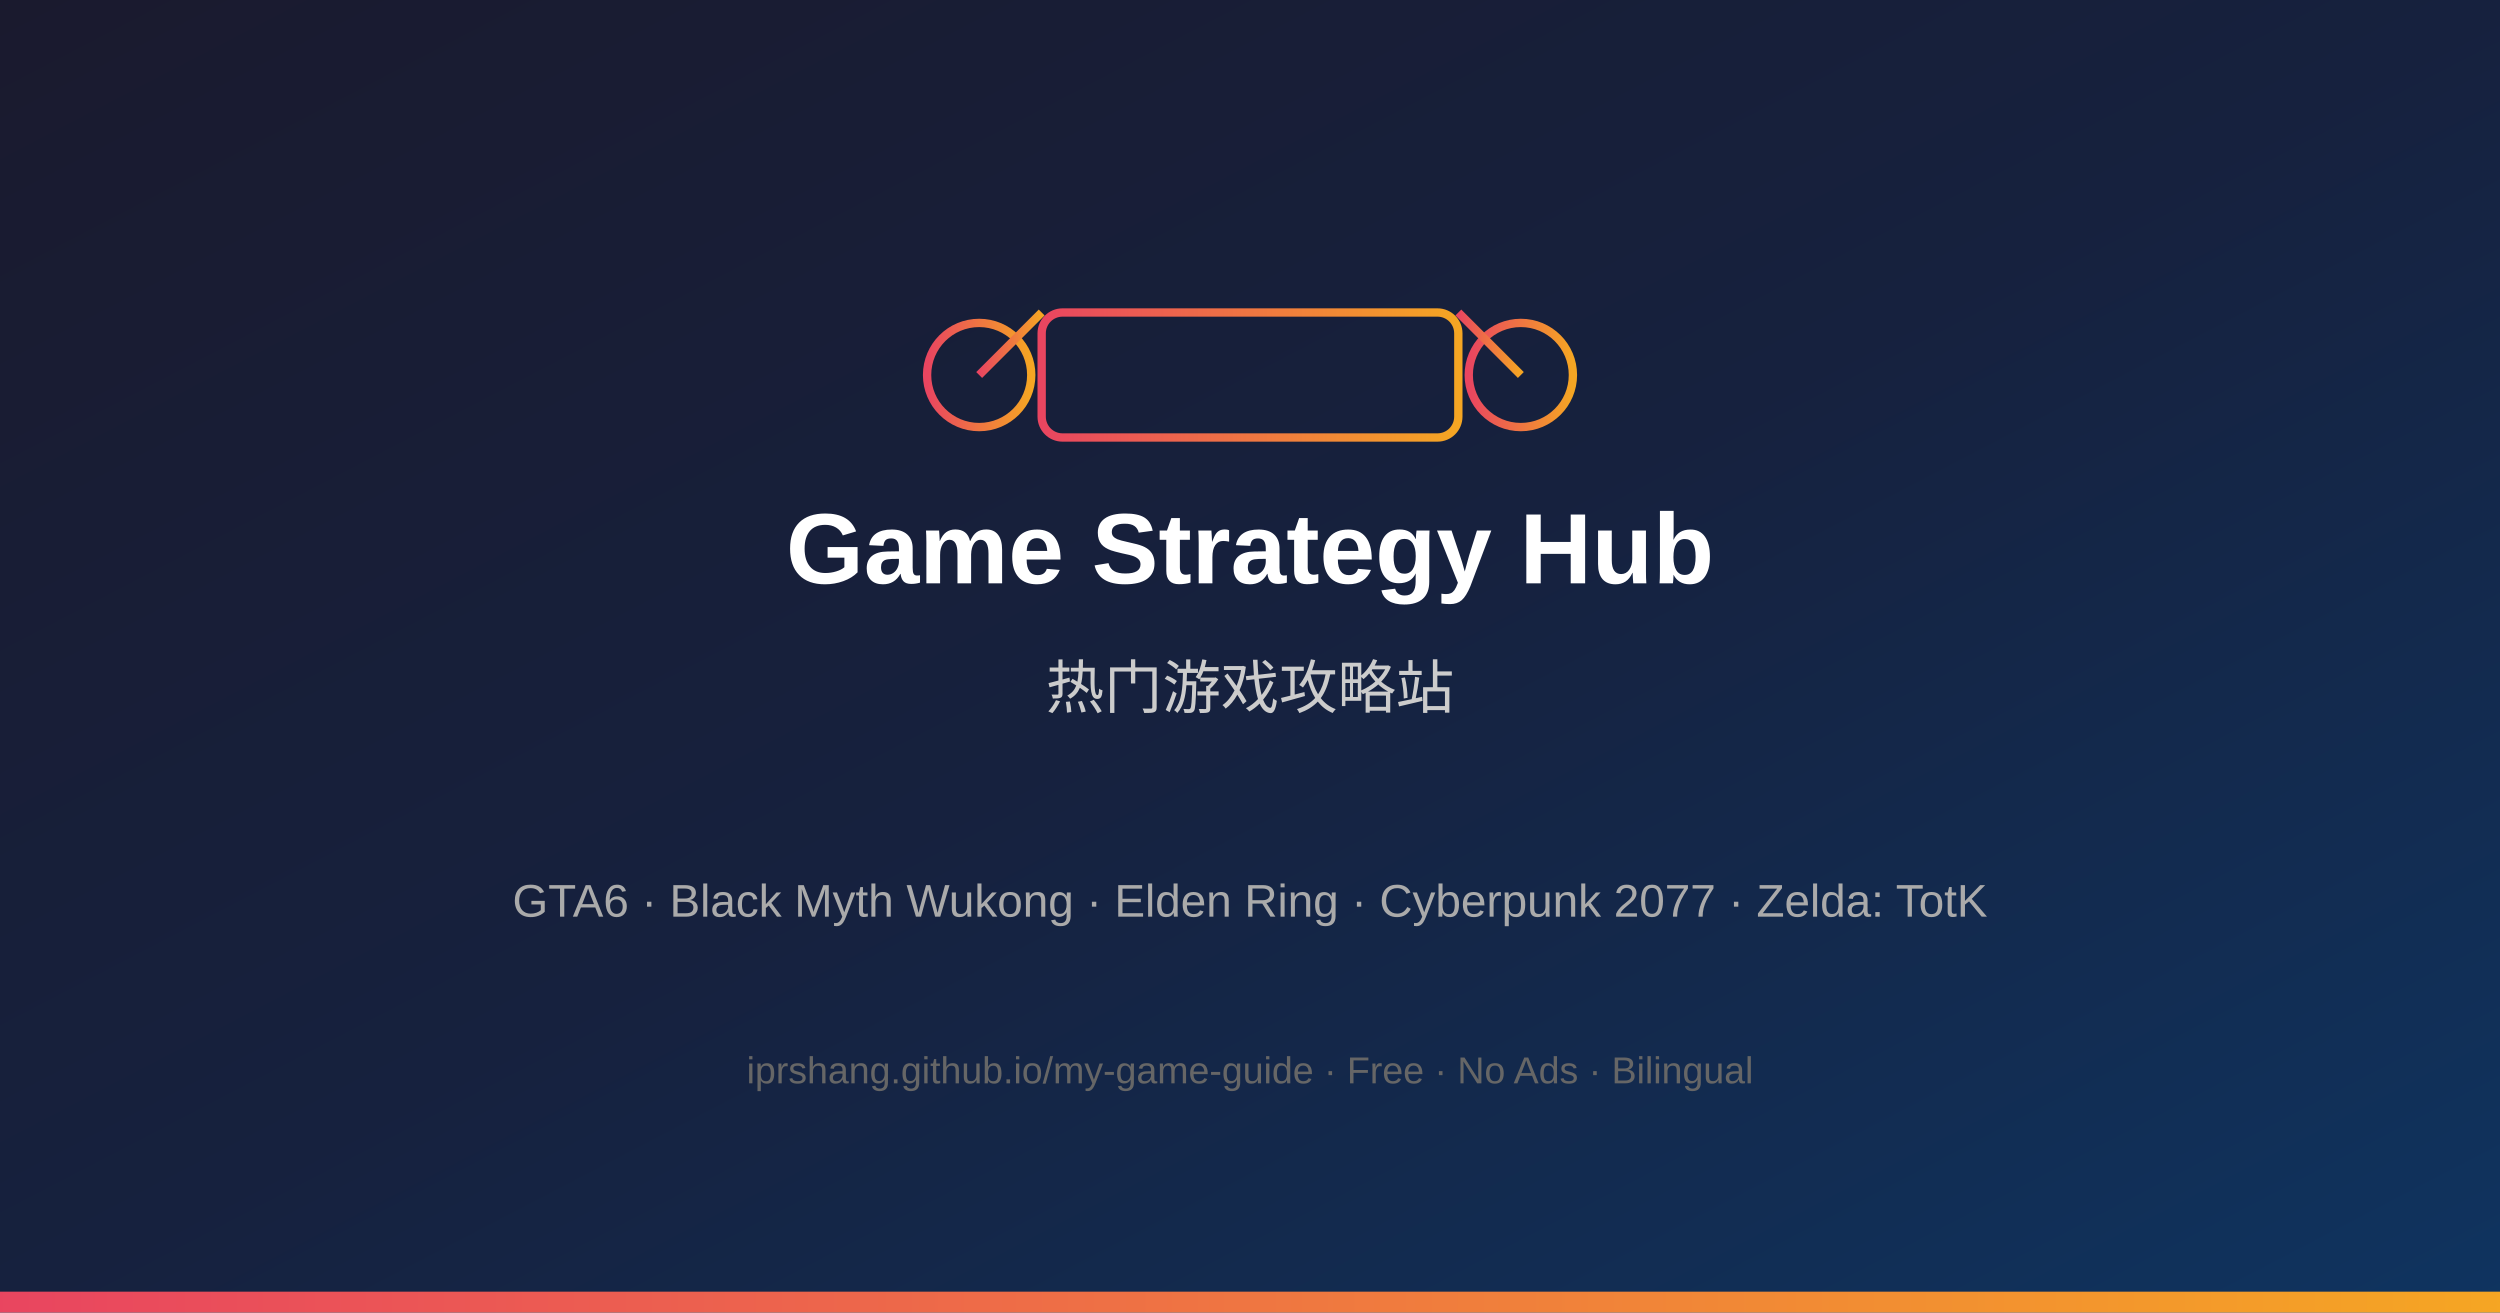
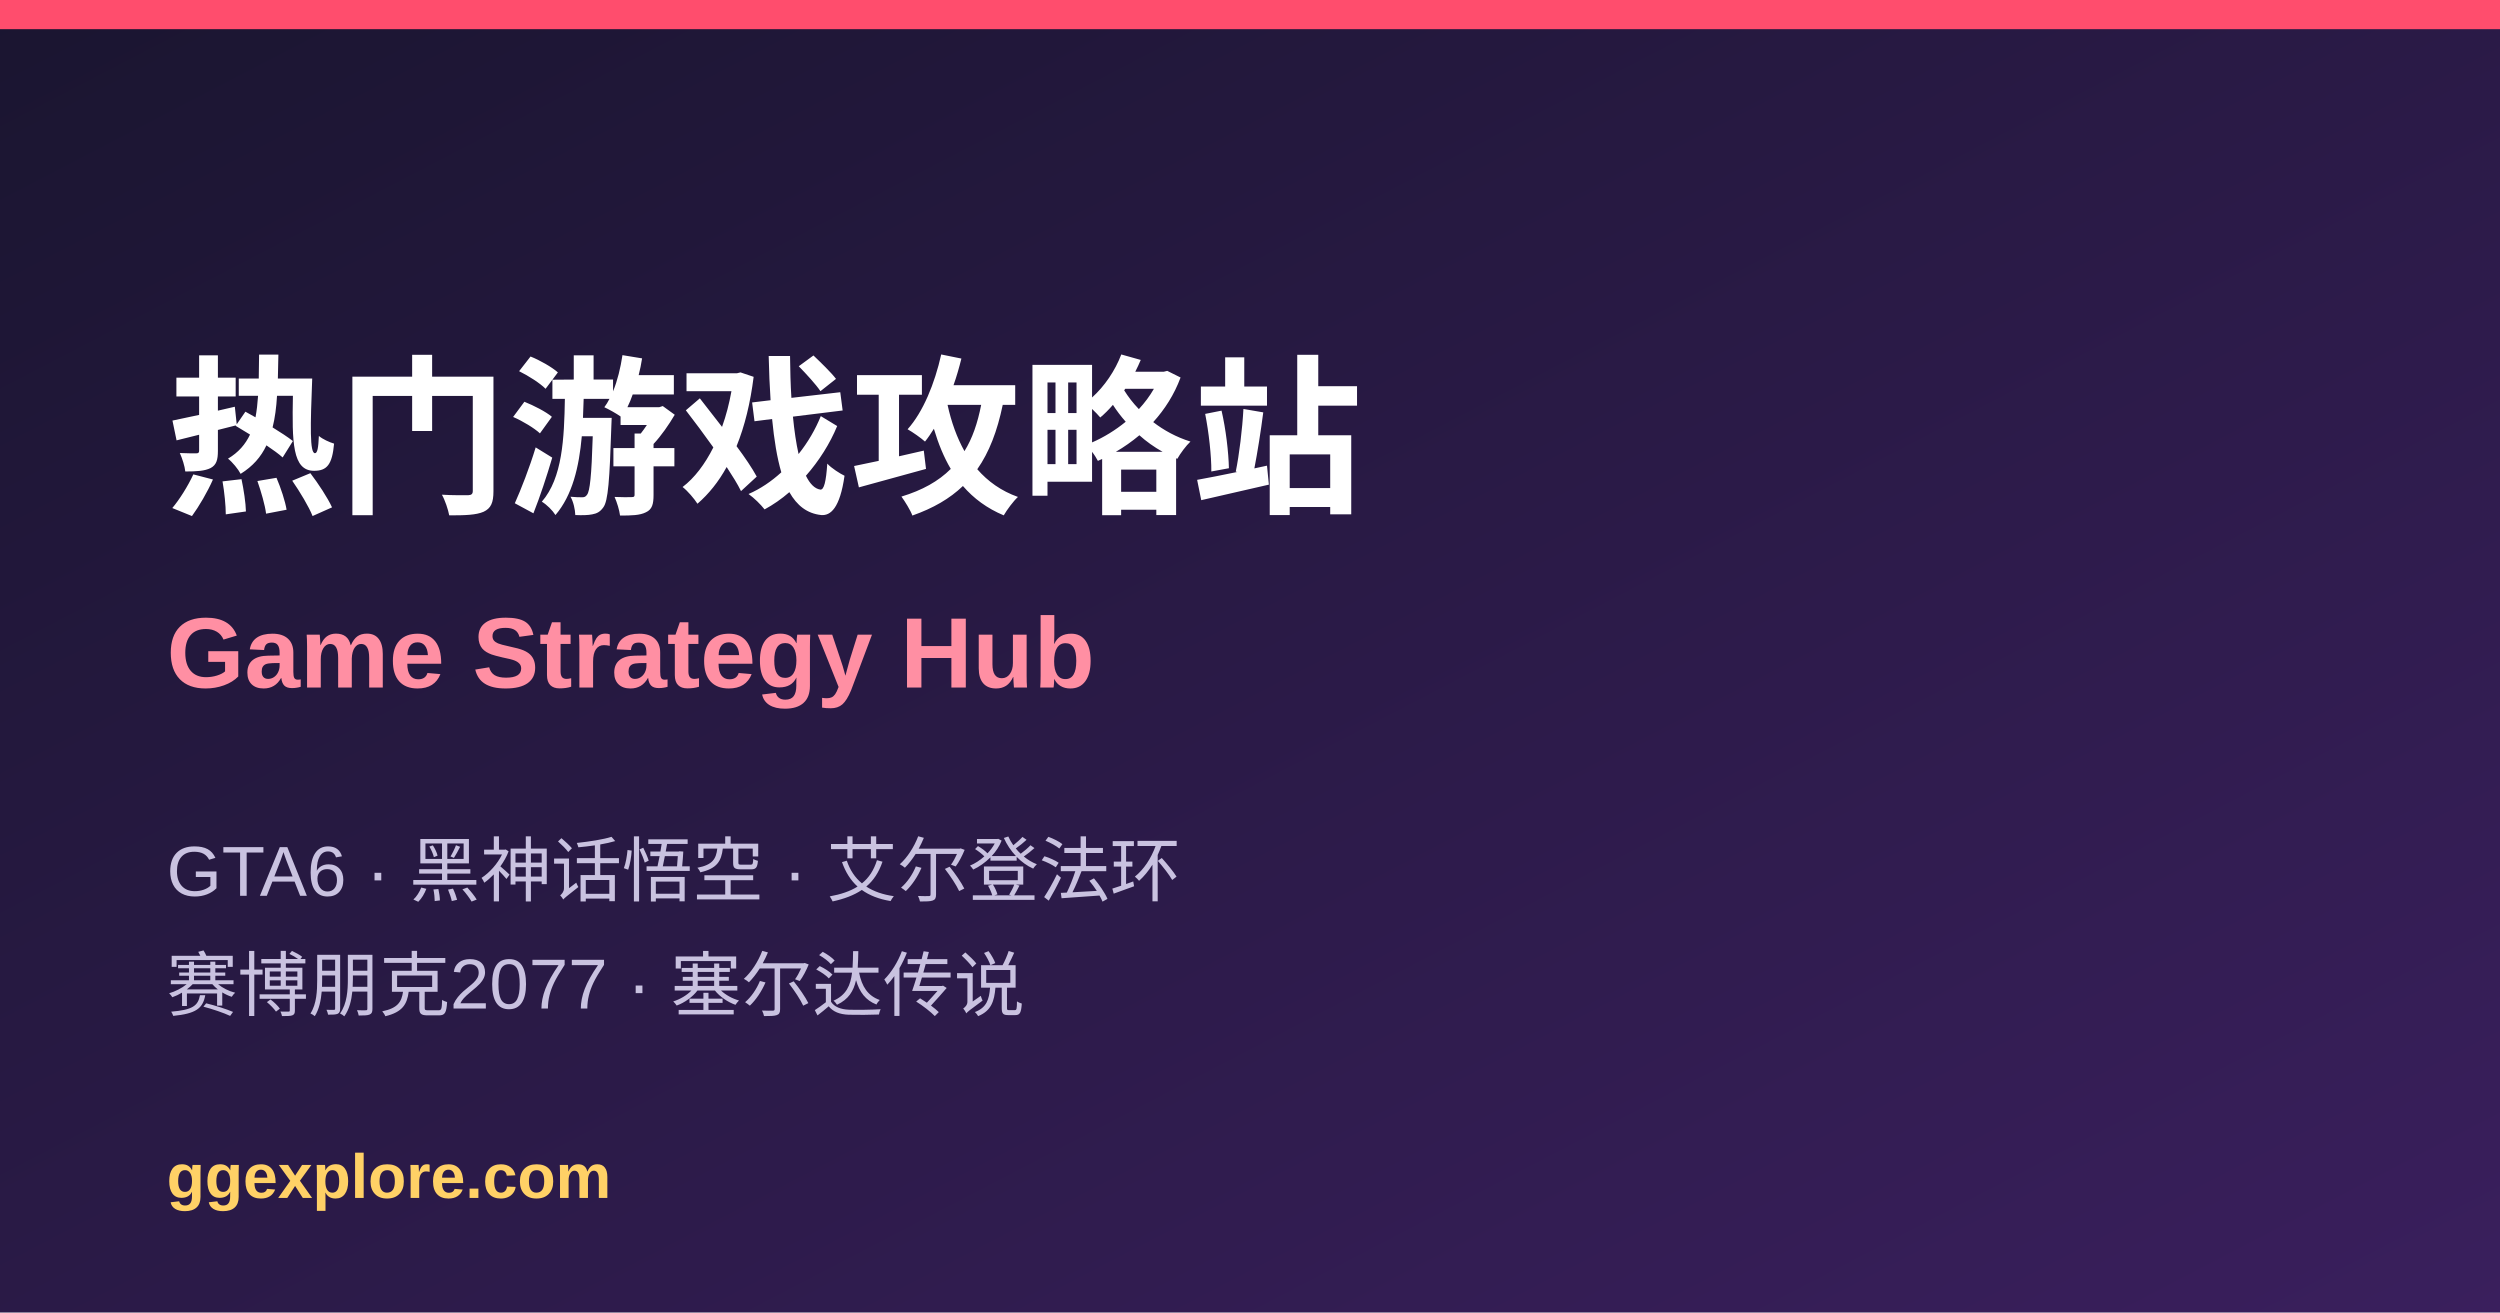
<svg xmlns="http://www.w3.org/2000/svg" width="1200" height="630" viewBox="0 0 1200 630">
  <defs>
-     <linearGradient id="bg" x1="0%" y1="0%" x2="100%" y2="100%">
-       <stop offset="0%" style="stop-color:#1a1a2e" />
-       <stop offset="50%" style="stop-color:#16213e" />
-       <stop offset="100%" style="stop-color:#0f3460" />
-     </linearGradient>
-     <linearGradient id="accent" x1="0%" y1="0%" x2="100%" y2="0%">
-       <stop offset="0%" style="stop-color:#e94560" />
-       <stop offset="100%" style="stop-color:#f5a623" />
+     <linearGradient id="bg" x1="0" y1="0" x2="1" y2="1">
+       <stop offset="0" stop-color="#1a1530" />
+       <stop offset="1" stop-color="#3a1f5d" />
    </linearGradient>
  </defs>
  <rect width="1200" height="630" fill="url(#bg)" />
-   <g transform="translate(600,180)" fill="none" stroke="url(#accent)" stroke-width="4">
-     <rect x="-100" y="-30" width="200" height="60" rx="10" />
-     <circle cx="-130" cy="0" r="25" />
-     <circle cx="130" cy="0" r="25" />
-     <line x1="-100" y1="-30" x2="-130" y2="0" />
-     <line x1="100" y1="-30" x2="130" y2="0" />
-   </g>
-   <text x="600" y="280" text-anchor="middle" font-family="Arial, sans-serif" font-size="48" font-weight="bold" fill="white">
-     Game Strategy Hub
-   </text>
-   <text x="600" y="340" text-anchor="middle" font-family="Arial, sans-serif" font-size="28" fill="#ccc">
-     热门游戏攻略站
-   </text>
-   <line x1="100" y1="380" x2="1100" y2="380" stroke="url(#accent)" stroke-width="2" opacity="0.3" />
-   <text x="600" y="440" text-anchor="middle" font-family="Arial, sans-serif" font-size="22" fill="#aaa">
-     GTA6 · Black Myth Wukong · Elden Ring · Cyberpunk 2077 · Zelda: TotK
-   </text>
-   <text x="600" y="520" text-anchor="middle" font-family="Arial, sans-serif" font-size="18" fill="#666">
-     iprshang.github.io/my-game-guide · Free · No Ads · Bilingual
-   </text>
-   <rect x="0" y="620" width="1200" height="10" fill="url(#accent)" />
+   <rect x="0" y="0" width="1200" height="14" fill="#ff4d6d" />
+   <text x="80" y="240" font-family="'Segoe UI',Arial,sans-serif" font-size="82" font-weight="800" fill="#ffffff">热门游戏攻略站</text>
+   <text x="80" y="330" font-family="'Segoe UI',Arial,sans-serif" font-size="48" font-weight="600" fill="#ff8fa3">Game Strategy Hub</text>
+   <text x="80" y="430" font-family="'Segoe UI',Arial,sans-serif" font-size="34" fill="#c9c2e0">GTA6 · 黑神话悟空 · 艾尔登法环</text>
+   <text x="80" y="485" font-family="'Segoe UI',Arial,sans-serif" font-size="34" fill="#c9c2e0">赛博朋克2077 · 塞尔达传说</text>
+   <text x="80" y="575" font-family="'Segoe UI',Arial,sans-serif" font-size="30" font-weight="700" fill="#ffd166">ggexplore.com</text>
</svg>
